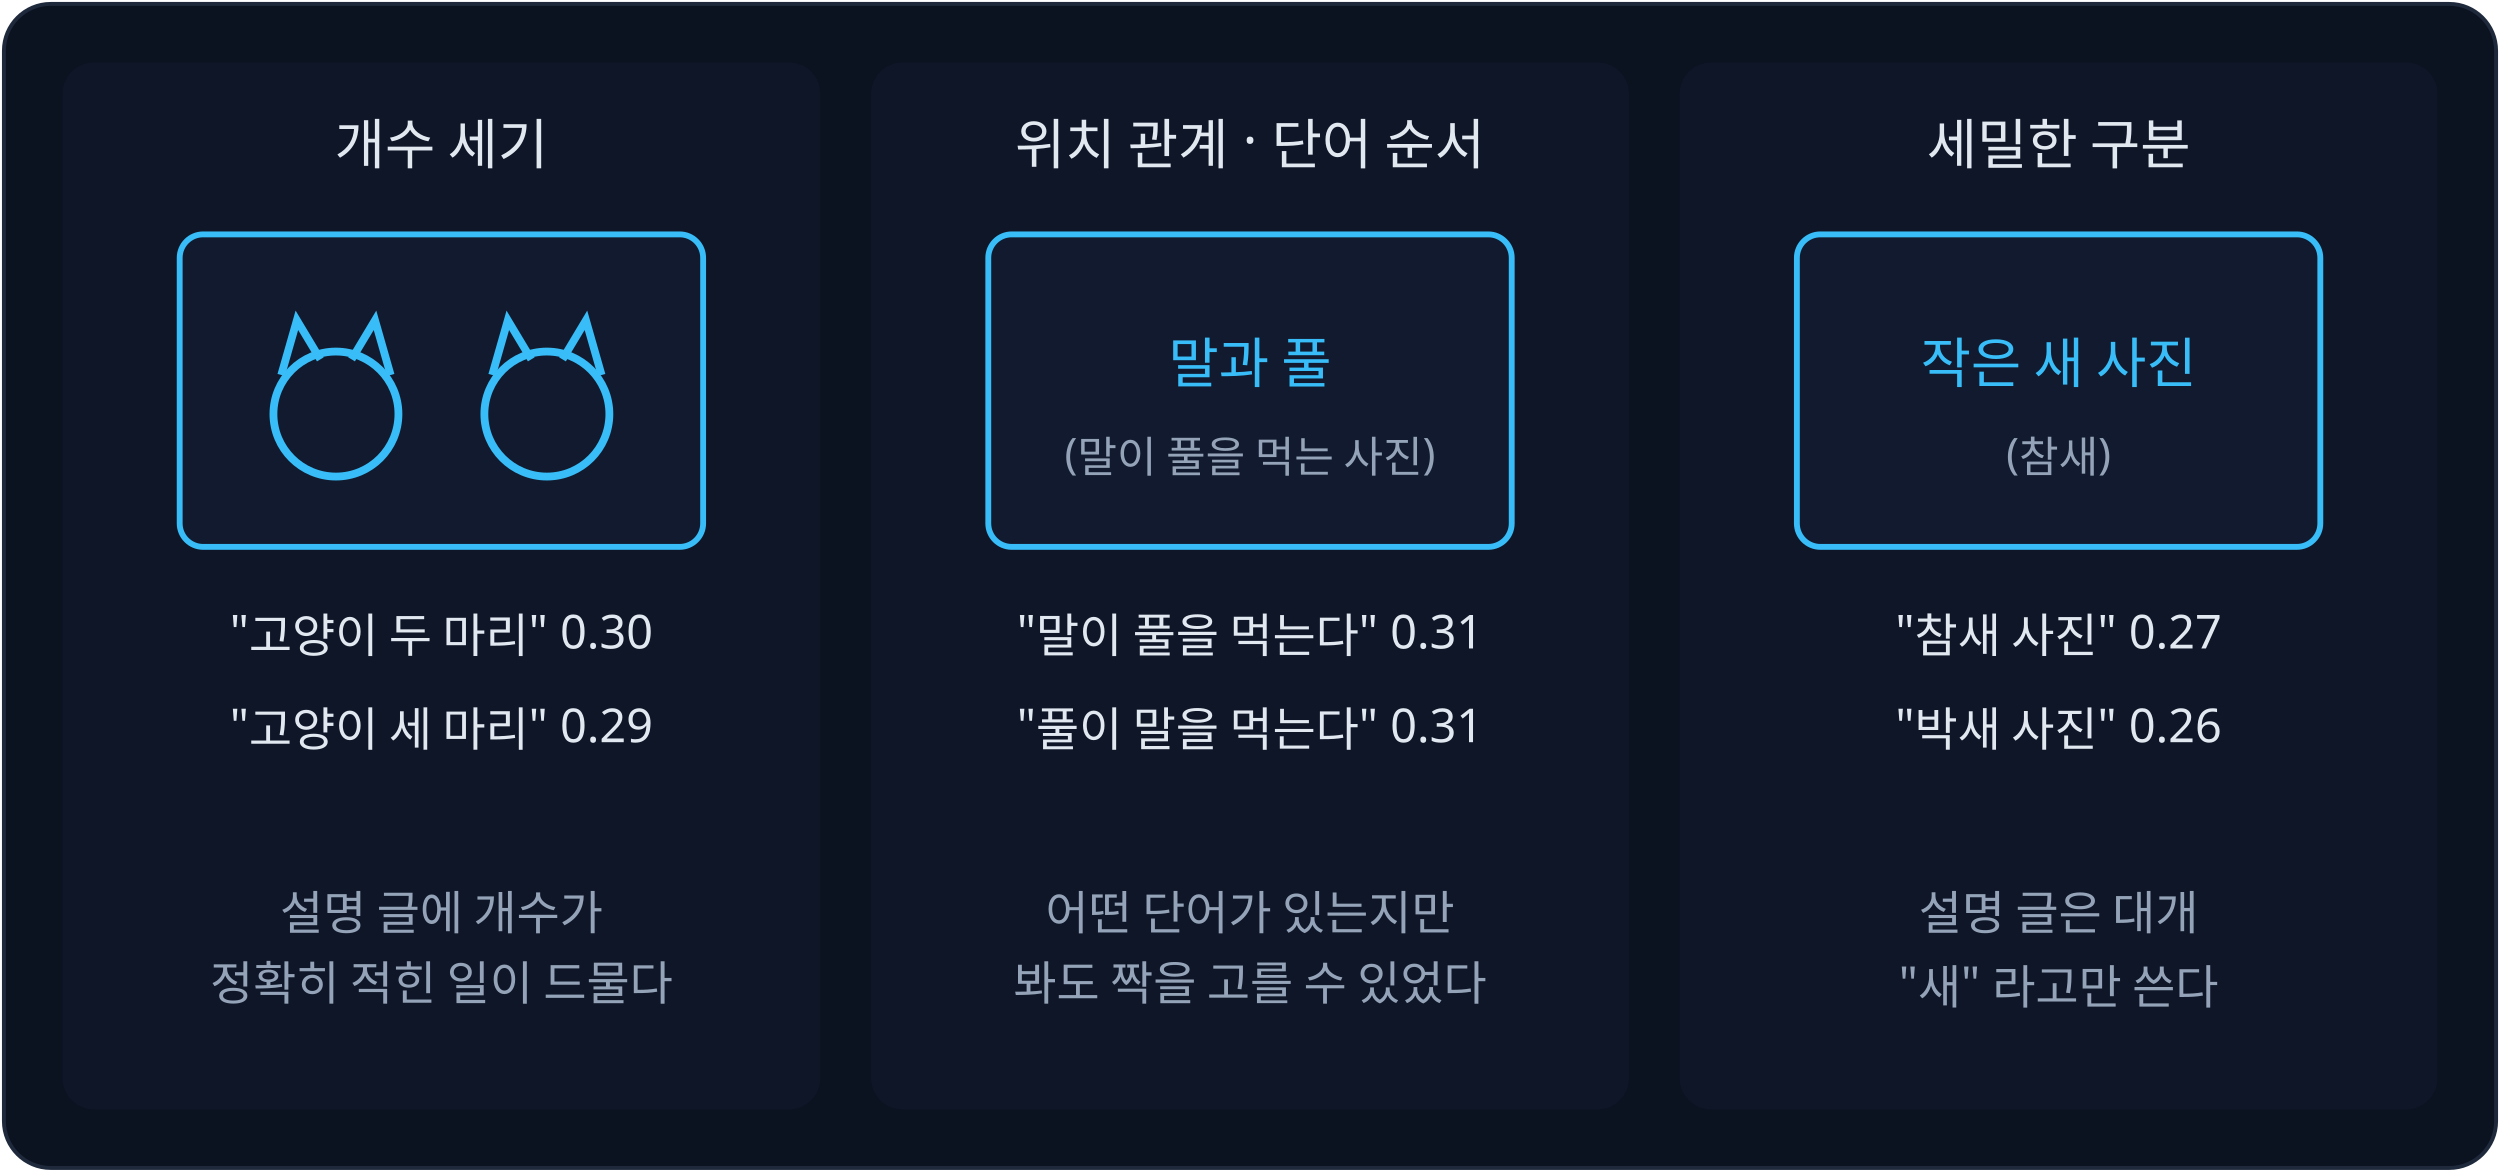
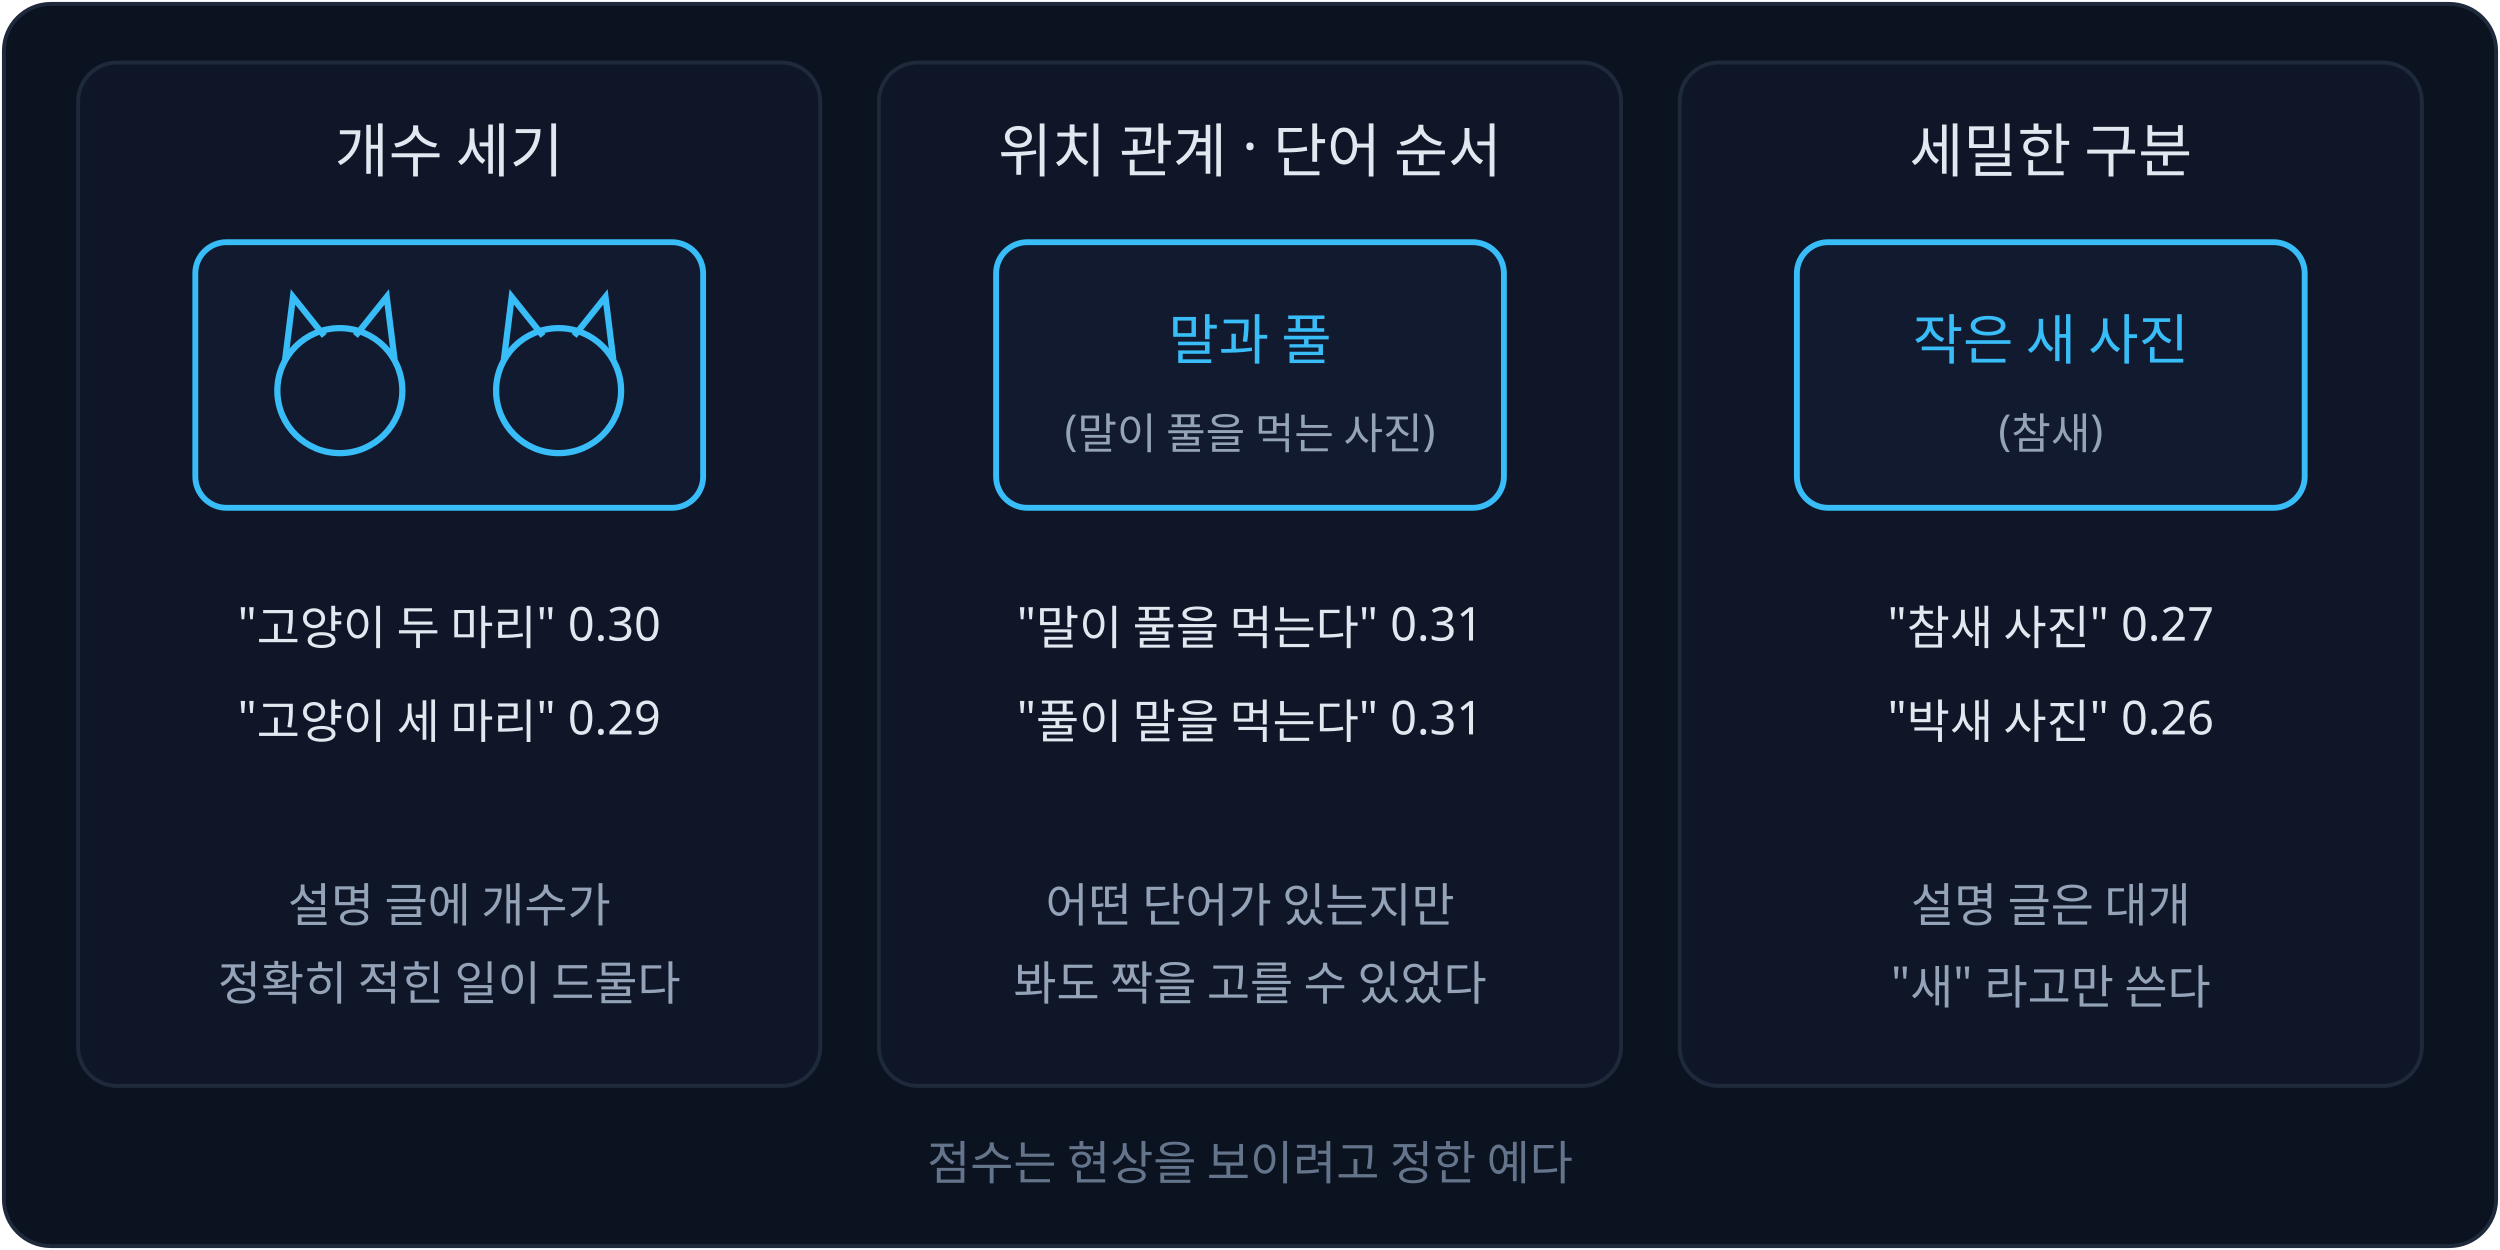
- <svg xmlns="http://www.w3.org/2000/svg" viewBox="0 0 640 300" font-family="Pretendard, 'Apple SD Gothic Neo', 'Noto Sans KR', system-ui, sans-serif">
+ <svg xmlns="http://www.w3.org/2000/svg" viewBox="0 0 640 320" font-family="Pretendard, 'Apple SD Gothic Neo', 'Noto Sans KR', system-ui, sans-serif">
  <defs>
-     <marker id="arrow" viewBox="0 0 10 10" refX="9" refY="5" markerWidth="7" markerHeight="7" orient="auto-start-reverse">
+     <marker id="arrow-muted" viewBox="0 0 10 10" refX="9" refY="5" markerWidth="7" markerHeight="7" orient="auto-start-reverse">
      <path d="M0,0 L10,5 L0,10 z" fill="#94a3b8" />
-     </marker>
-     <marker id="arrow-blue" viewBox="0 0 10 10" refX="9" refY="5" markerWidth="7" markerHeight="7" orient="auto-start-reverse">
-       <path d="M0,0 L10,5 L0,10 z" fill="#38bdf8" />
    </marker>
    <marker id="arrow-amber" viewBox="0 0 10 10" refX="9" refY="5" markerWidth="7" markerHeight="7" orient="auto-start-reverse">
      <path d="M0,0 L10,5 L0,10 z" fill="#f59e0b" />
+     </marker>
+     <marker id="arrow-sky" viewBox="0 0 10 10" refX="9" refY="5" markerWidth="7" markerHeight="7" orient="auto-start-reverse">
+       <path d="M0,0 L10,5 L0,10 z" fill="#38bdf8" />
    </marker>
    <marker id="arrow-green" viewBox="0 0 10 10" refX="9" refY="5" markerWidth="7" markerHeight="7" orient="auto-start-reverse">
      <path d="M0,0 L10,5 L0,10 z" fill="#34d399" />
    </marker>
    <marker id="arrow-red" viewBox="0 0 10 10" refX="9" refY="5" markerWidth="7" markerHeight="7" orient="auto-start-reverse">
      <path d="M0,0 L10,5 L0,10 z" fill="#f87171" />
    </marker>
-     <marker id="arrow-purple" viewBox="0 0 10 10" refX="9" refY="5" markerWidth="7" markerHeight="7" orient="auto-start-reverse">
+     <marker id="arrow-violet" viewBox="0 0 10 10" refX="9" refY="5" markerWidth="7" markerHeight="7" orient="auto-start-reverse">
      <path d="M0,0 L10,5 L0,10 z" fill="#a78bfa" />
    </marker>
  </defs>
-   <rect x="1" y="1" width="638" height="298" rx="12" fill="#0b1220" stroke="#1e293b" />
-   <rect x="16" y="16" width="194" height="268" rx="8" fill="#0e1628" />
-   <text x="113" y="42" fill="#e2e8f0" font-size="14" text-anchor="middle">개수 세기</text>
-   <rect x="223" y="16" width="194" height="268" rx="8" fill="#0e1628" />
-   <text x="320" y="42" fill="#e2e8f0" font-size="14" text-anchor="middle">위치 관계 · 단어 순서</text>
-   <rect x="430" y="16" width="194" height="268" rx="8" fill="#0e1628" />
-   <text x="527" y="42" fill="#e2e8f0" font-size="14" text-anchor="middle">세밀한 구분</text>
-   <rect x="46" y="60" width="134" height="80" rx="6" fill="#111a2e" stroke="#38bdf8" stroke-width="1.5" />
-   <circle cx="86" cy="106" r="16" fill="#111a2e" stroke="#38bdf8" stroke-width="2" />
-   <path d="M72,96 l4,-14 l6,10 M100,96 l-4,-14 l-6,10" fill="none" stroke="#38bdf8" stroke-width="2" />
-   <circle cx="140" cy="106" r="16" fill="#111a2e" stroke="#38bdf8" stroke-width="2" />
-   <path d="M126,96 l4,-14 l6,10 M154,96 l-4,-14 l-6,10" fill="none" stroke="#38bdf8" stroke-width="2" />
-   <text x="113" y="166" fill="#e2e8f0" font-size="12" text-anchor="middle">"고양이 두 마리" 0.30</text>
-   <text x="113" y="190" fill="#e2e8f0" font-size="12" text-anchor="middle">"고양이 세 마리" 0.29</text>
-   <text x="113" y="238" fill="#94a3b8" font-size="12" text-anchor="middle">설명 글에 개수가</text>
-   <text x="113" y="256" fill="#94a3b8" font-size="12" text-anchor="middle">정확히 적힌 일이 드물다</text>
-   <rect x="253" y="60" width="134" height="80" rx="6" fill="#111a2e" stroke="#38bdf8" stroke-width="1.5" />
-   <text x="320" y="98" fill="#38bdf8" font-size="14" text-anchor="middle">말과 풀</text>
-   <text x="320" y="120" fill="#94a3b8" font-size="11" text-anchor="middle">(말이 풀을 먹는 사진)</text>
-   <text x="320" y="166" fill="#e2e8f0" font-size="12" text-anchor="middle">"말이 풀을 먹는다" 0.31</text>
-   <text x="320" y="190" fill="#e2e8f0" font-size="12" text-anchor="middle">"풀이 말을 먹는다" 0.31</text>
-   <text x="320" y="238" fill="#94a3b8" font-size="12" text-anchor="middle">어떤 단어가 있는지만</text>
+   <rect x="1" y="1" width="638" height="318" rx="12" fill="#0b1220" stroke="#1e293b" />
+   <rect x="20" y="16" width="190" height="262" rx="10" fill="#0e1628" stroke="#1e293b" />
+   <text x="115" y="44" fill="#e2e8f0" font-size="15" text-anchor="middle">개수 세기</text>
+   <rect x="50" y="62" width="130" height="68" rx="8" fill="#111a2e" stroke="#38bdf8" stroke-width="1.5" />
+   <circle cx="87" cy="100" r="16" fill="none" stroke="#38bdf8" stroke-width="1.6" />
+   <path d="M73,92 L75,76 L83,86 M101,92 L99,76 L91,86" fill="none" stroke="#38bdf8" stroke-width="1.6" />
+   <circle cx="143" cy="100" r="16" fill="none" stroke="#38bdf8" stroke-width="1.6" />
+   <path d="M129,92 L131,76 L139,86 M157,92 L155,76 L147,86" fill="none" stroke="#38bdf8" stroke-width="1.6" />
+   <text x="115" y="164" fill="#e2e8f0" font-size="12" text-anchor="middle">"고양이 두 마리" 0.30</text>
+   <text x="115" y="188" fill="#e2e8f0" font-size="12" text-anchor="middle">"고양이 세 마리" 0.29</text>
+   <text x="115" y="236" fill="#94a3b8" font-size="12" text-anchor="middle">설명 글에 개수가</text>
+   <text x="115" y="256" fill="#94a3b8" font-size="12" text-anchor="middle">정확히 적힌 일이 드물다</text>
+   <rect x="225" y="16" width="190" height="262" rx="10" fill="#0e1628" stroke="#1e293b" />
+   <text x="320" y="44" fill="#e2e8f0" font-size="15" text-anchor="middle">위치 관계 · 단어 순서</text>
+   <rect x="255" y="62" width="130" height="68" rx="8" fill="#111a2e" stroke="#38bdf8" stroke-width="1.5" />
+   <text x="320" y="92" fill="#38bdf8" font-size="14" text-anchor="middle">말과 풀</text>
+   <text x="320" y="114" fill="#94a3b8" font-size="11" text-anchor="middle">(말이 풀을 먹는 사진)</text>
+   <text x="320" y="164" fill="#e2e8f0" font-size="12" text-anchor="middle">"말이 풀을 먹는다" 0.31</text>
+   <text x="320" y="188" fill="#e2e8f0" font-size="12" text-anchor="middle">"풀이 말을 먹는다" 0.31</text>
+   <text x="320" y="236" fill="#94a3b8" font-size="12" text-anchor="middle">어떤 단어가 있는지만</text>
  <text x="320" y="256" fill="#94a3b8" font-size="12" text-anchor="middle">봐도 짝을 고를 수 있었다</text>
-   <rect x="460" y="60" width="134" height="80" rx="6" fill="#111a2e" stroke="#38bdf8" stroke-width="1.5" />
-   <text x="527" y="98" fill="#38bdf8" font-size="14" text-anchor="middle">작은 새 사진</text>
-   <text x="527" y="120" fill="#94a3b8" font-size="11" text-anchor="middle">(참새)</text>
-   <text x="527" y="166" fill="#e2e8f0" font-size="12" text-anchor="middle">"참새 사진" 0.27</text>
-   <text x="527" y="190" fill="#e2e8f0" font-size="12" text-anchor="middle">"박새 사진" 0.26</text>
-   <text x="527" y="238" fill="#94a3b8" font-size="12" text-anchor="middle">설명 글은 대개</text>
-   <text x="527" y="256" fill="#94a3b8" font-size="12" text-anchor="middle">"새" 라고만 쓴다</text>
+   <rect x="430" y="16" width="190" height="262" rx="10" fill="#0e1628" stroke="#1e293b" />
+   <text x="525" y="44" fill="#e2e8f0" font-size="15" text-anchor="middle">세밀한 구분</text>
+   <rect x="460" y="62" width="130" height="68" rx="8" fill="#111a2e" stroke="#38bdf8" stroke-width="1.5" />
+   <text x="525" y="92" fill="#38bdf8" font-size="14" text-anchor="middle">작은 새 사진</text>
+   <text x="525" y="114" fill="#94a3b8" font-size="11" text-anchor="middle">(참새)</text>
+   <text x="525" y="164" fill="#e2e8f0" font-size="12" text-anchor="middle">"참새 사진" 0.27</text>
+   <text x="525" y="188" fill="#e2e8f0" font-size="12" text-anchor="middle">"박새 사진" 0.26</text>
+   <text x="525" y="236" fill="#94a3b8" font-size="12" text-anchor="middle">설명 글은 대개</text>
+   <text x="525" y="256" fill="#94a3b8" font-size="12" text-anchor="middle">"새" 라고만 쓴다</text>
+   <text x="320" y="302" fill="#64748b" font-size="12" text-anchor="middle">점수는 현상을 보이려고 정한 예다</text>
</svg>
